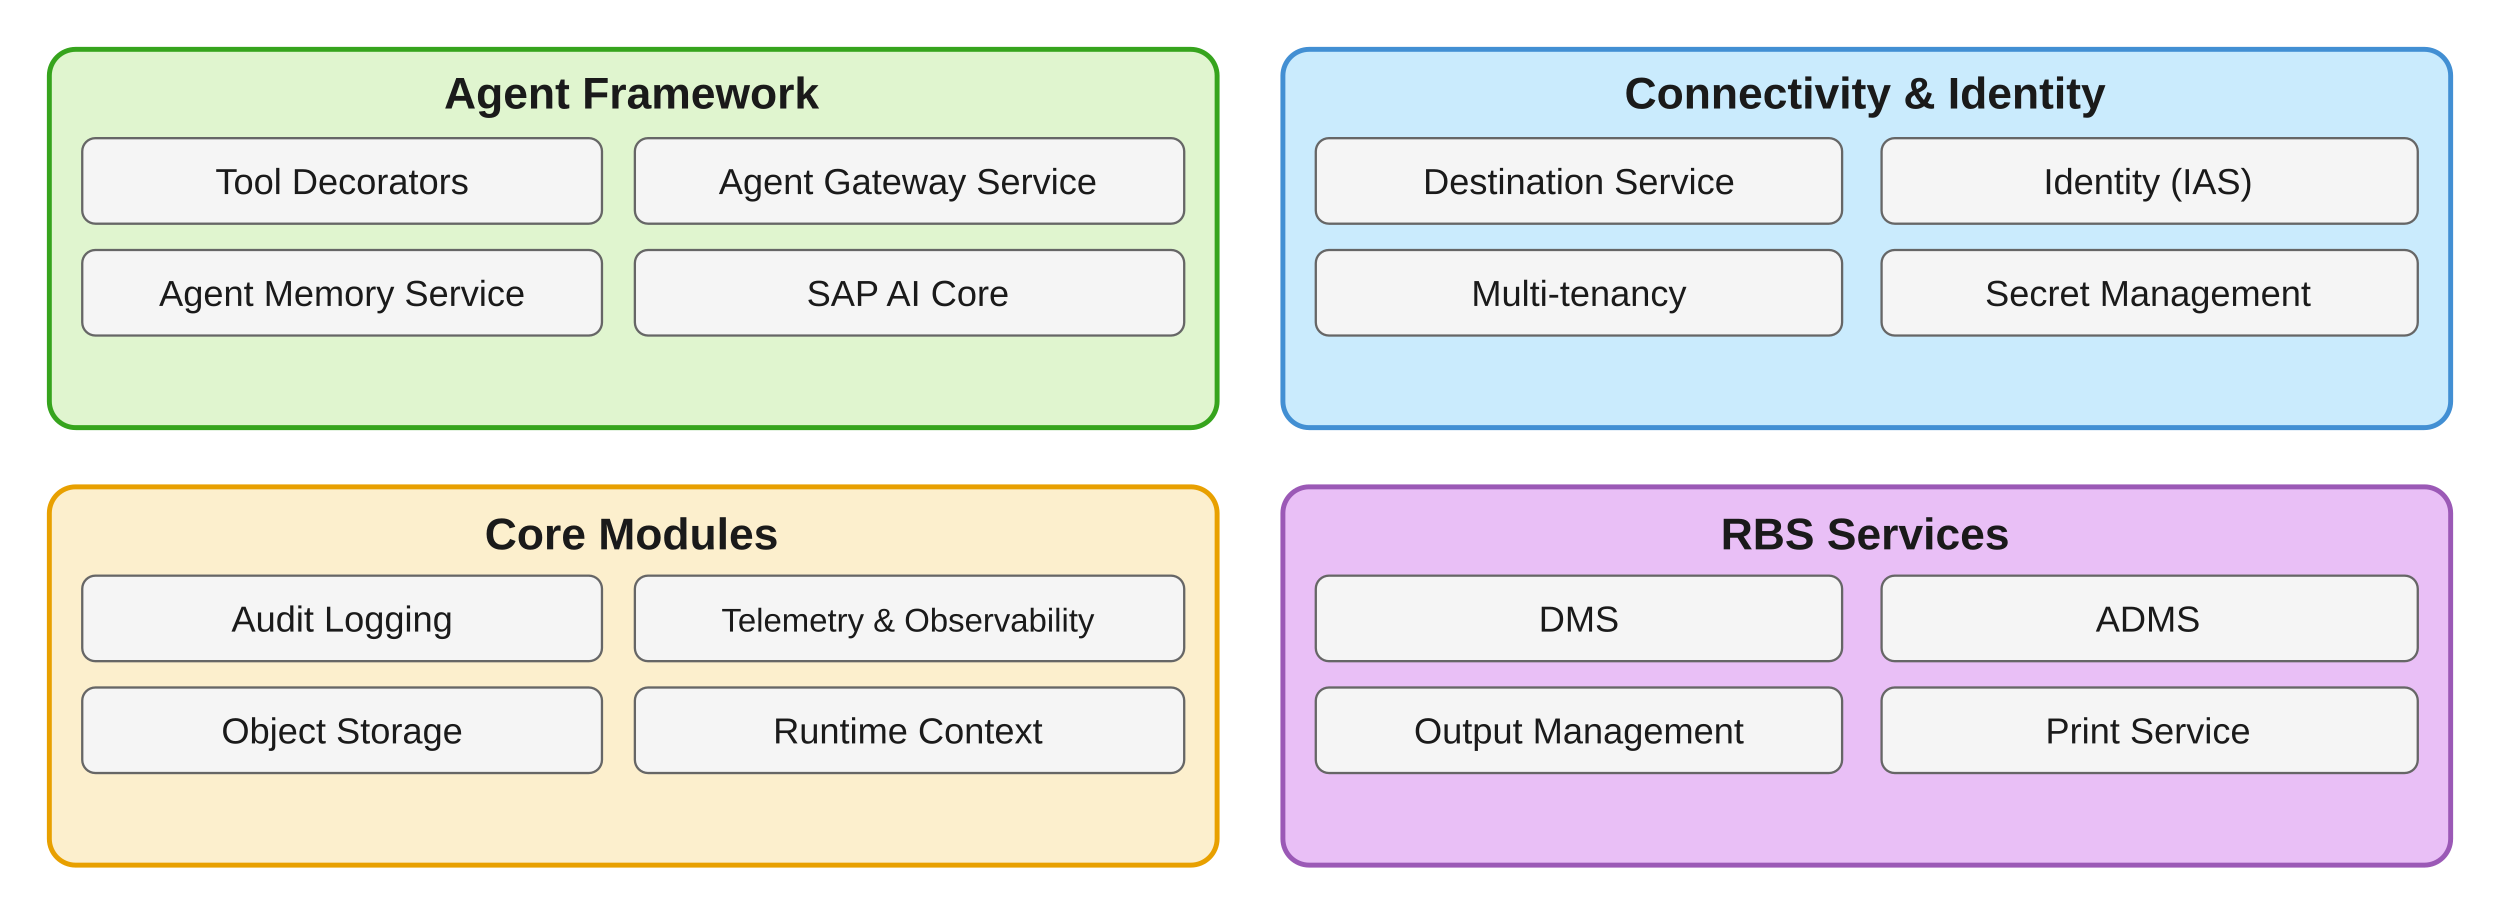
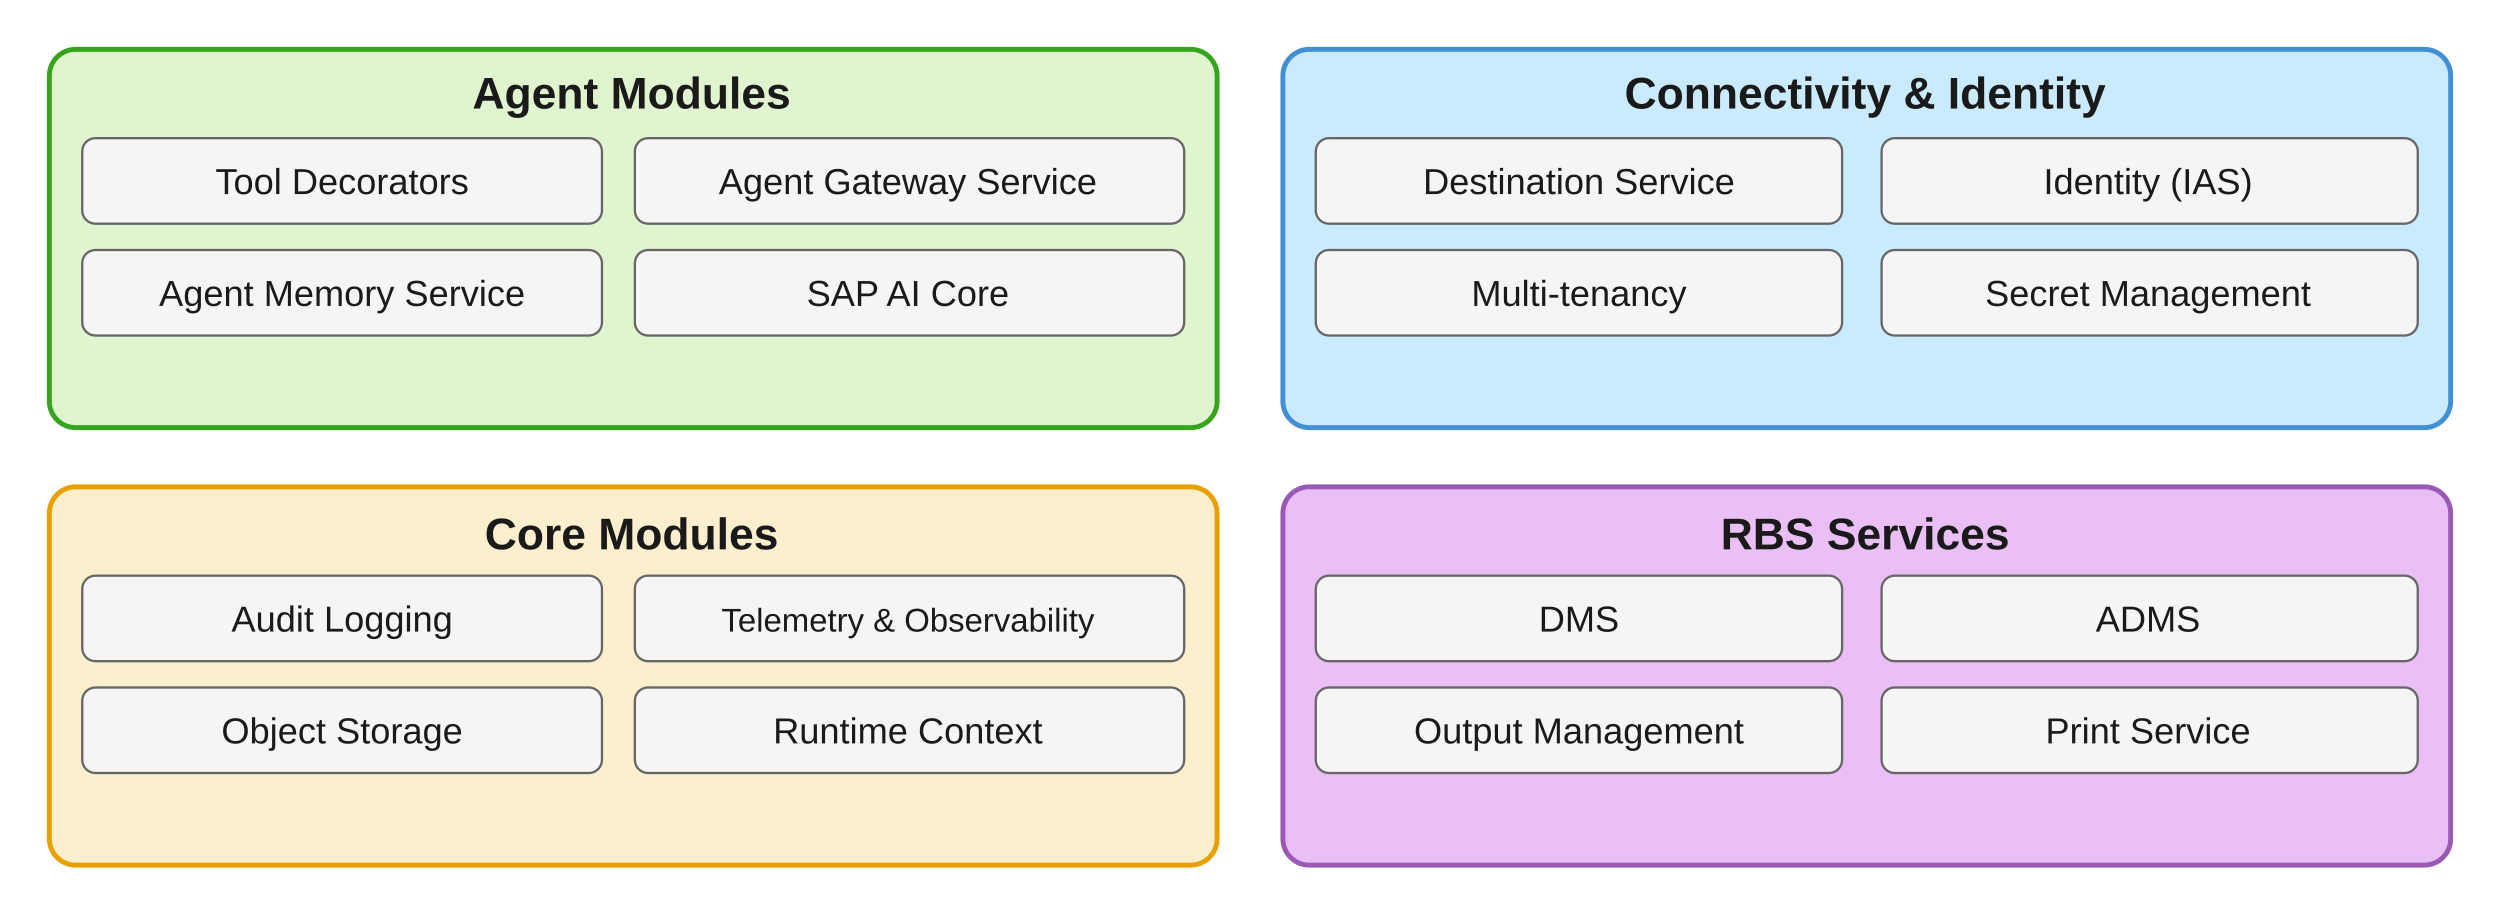
<svg xmlns="http://www.w3.org/2000/svg" viewBox="0 0 760 275" width="760" height="275">
  <style>
    text { font-family: Calibri, Arial, sans-serif; fill: #1a1a1a; }
    .title { font-size: 13.5px; font-weight: bold; }
    .item  { font-size: 11px; }
    .item-sm { font-size: 10px; }
  </style>
  <rect x="15" y="15" width="355" height="115" rx="8" fill="#e0f5cf" stroke="#36A41D" stroke-width="1.5" />
-   <text x="192" y="33" text-anchor="middle" class="title">Agent Framework</text>
+   <text x="192" y="33" text-anchor="middle" class="title">Agent Modules</text>
  <rect x="25" y="42" width="158" height="26" rx="4" fill="#f5f5f5" stroke="#666" stroke-width="0.7" />
  <text x="104" y="59" text-anchor="middle" class="item">Tool Decorators</text>
  <rect x="193" y="42" width="167" height="26" rx="4" fill="#f5f5f5" stroke="#666" stroke-width="0.7" />
  <text x="276" y="59" text-anchor="middle" class="item">Agent Gateway Service</text>
  <rect x="25" y="76" width="158" height="26" rx="4" fill="#f5f5f5" stroke="#666" stroke-width="0.7" />
  <text x="104" y="93" text-anchor="middle" class="item">Agent Memory Service</text>
  <rect x="193" y="76" width="167" height="26" rx="4" fill="#f5f5f5" stroke="#666" stroke-width="0.7" />
  <text x="276" y="93" text-anchor="middle" class="item">SAP AI Core</text>
  <rect x="390" y="15" width="355" height="115" rx="8" fill="#caebfd" stroke="#428FD3" stroke-width="1.5" />
  <text x="567" y="33" text-anchor="middle" class="title">Connectivity &amp; Identity</text>
  <rect x="400" y="42" width="160" height="26" rx="4" fill="#f5f5f5" stroke="#666" stroke-width="0.7" />
  <text x="480" y="59" text-anchor="middle" class="item">Destination Service</text>
  <rect x="572" y="42" width="163" height="26" rx="4" fill="#f5f5f5" stroke="#666" stroke-width="0.7" />
  <text x="653" y="59" text-anchor="middle" class="item">Identity (IAS)</text>
  <rect x="400" y="76" width="160" height="26" rx="4" fill="#f5f5f5" stroke="#666" stroke-width="0.7" />
  <text x="480" y="93" text-anchor="middle" class="item">Multi-tenancy</text>
  <rect x="572" y="76" width="163" height="26" rx="4" fill="#f5f5f5" stroke="#666" stroke-width="0.7" />
  <text x="653" y="93" text-anchor="middle" class="item">Secret Management</text>
  <rect x="15" y="148" width="355" height="115" rx="8" fill="#fcefcd" stroke="#e8a000" stroke-width="1.5" />
  <text x="192" y="167" text-anchor="middle" class="title">Core Modules</text>
  <rect x="25" y="175" width="158" height="26" rx="4" fill="#f5f5f5" stroke="#666" stroke-width="0.7" />
  <text x="104" y="192" text-anchor="middle" class="item">Audit Logging</text>
  <rect x="193" y="175" width="167" height="26" rx="4" fill="#f5f5f5" stroke="#666" stroke-width="0.7" />
  <text x="276" y="192" text-anchor="middle" class="item-sm">Telemetry &amp; Observability</text>
  <rect x="25" y="209" width="158" height="26" rx="4" fill="#f5f5f5" stroke="#666" stroke-width="0.7" />
  <text x="104" y="226" text-anchor="middle" class="item">Object Storage</text>
  <rect x="193" y="209" width="167" height="26" rx="4" fill="#f5f5f5" stroke="#666" stroke-width="0.7" />
  <text x="276" y="226" text-anchor="middle" class="item">Runtime Context</text>
  <rect x="390" y="148" width="355" height="115" rx="8" fill="#e9bff6" stroke="#9b59b6" stroke-width="1.5" />
  <text x="567" y="167" text-anchor="middle" class="title">RBS Services</text>
  <rect x="400" y="175" width="160" height="26" rx="4" fill="#f5f5f5" stroke="#666" stroke-width="0.7" />
  <text x="480" y="192" text-anchor="middle" class="item">DMS</text>
  <rect x="572" y="175" width="163" height="26" rx="4" fill="#f5f5f5" stroke="#666" stroke-width="0.7" />
  <text x="653" y="192" text-anchor="middle" class="item">ADMS</text>
  <rect x="400" y="209" width="160" height="26" rx="4" fill="#f5f5f5" stroke="#666" stroke-width="0.7" />
  <text x="480" y="226" text-anchor="middle" class="item">Output Management</text>
  <rect x="572" y="209" width="163" height="26" rx="4" fill="#f5f5f5" stroke="#666" stroke-width="0.7" />
  <text x="653" y="226" text-anchor="middle" class="item">Print Service</text>
</svg>
